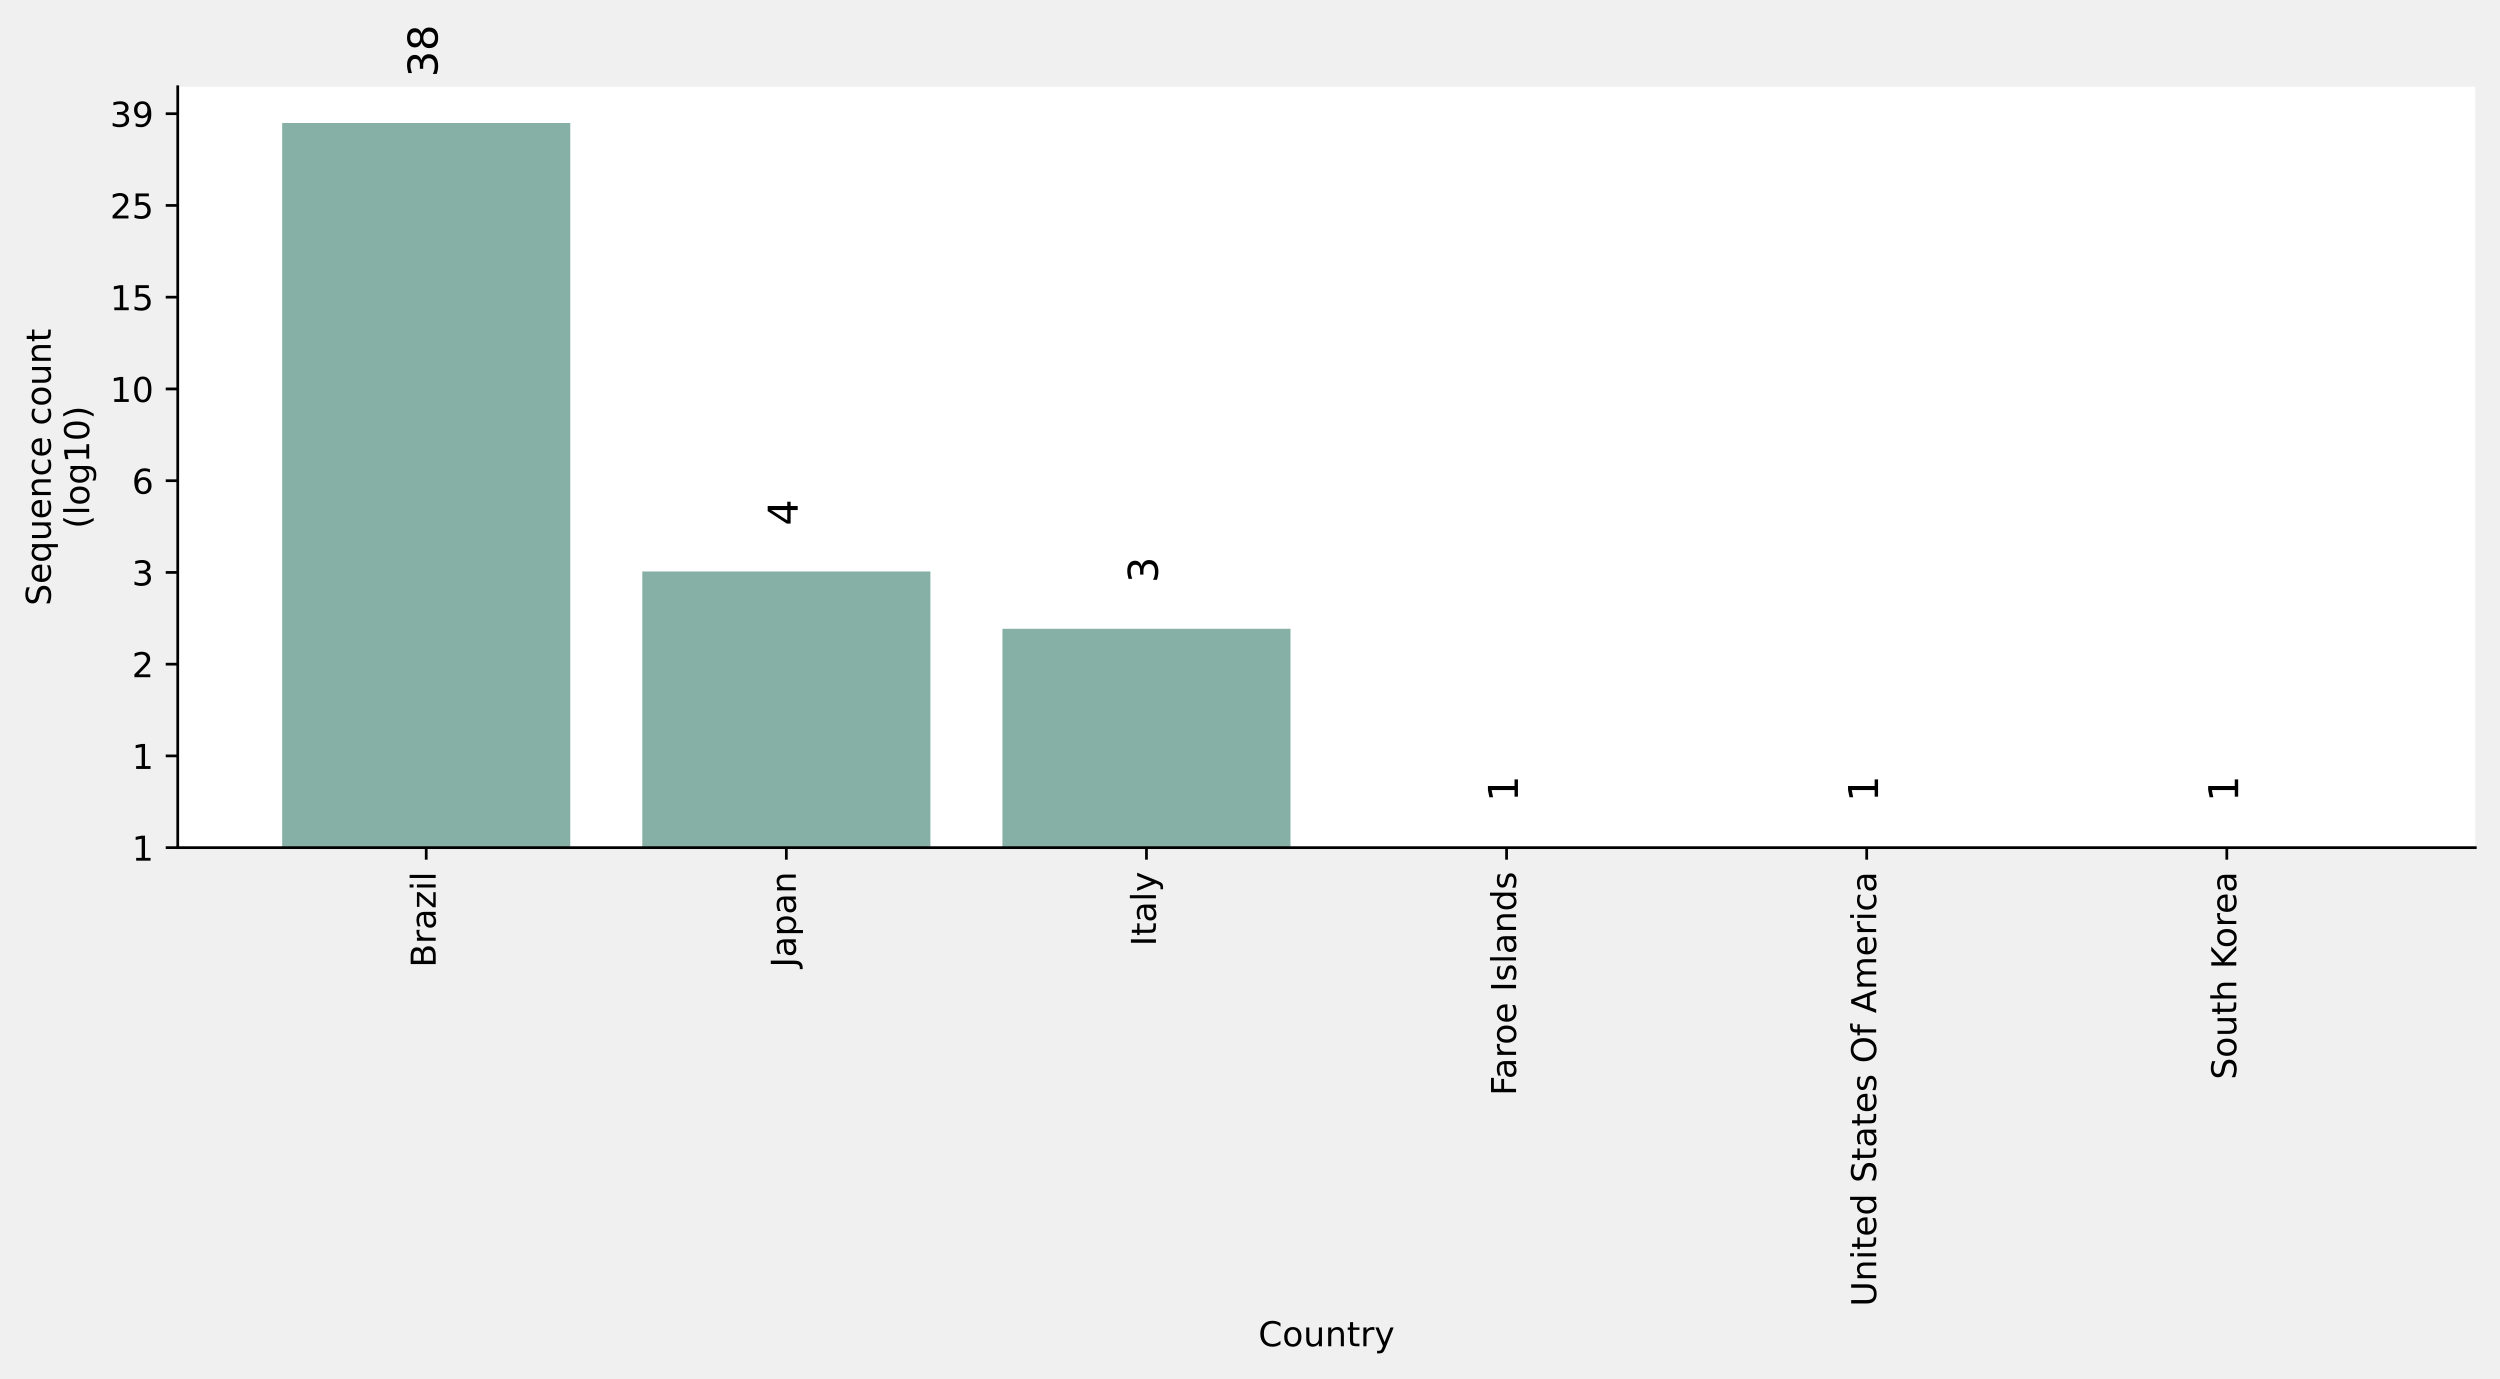
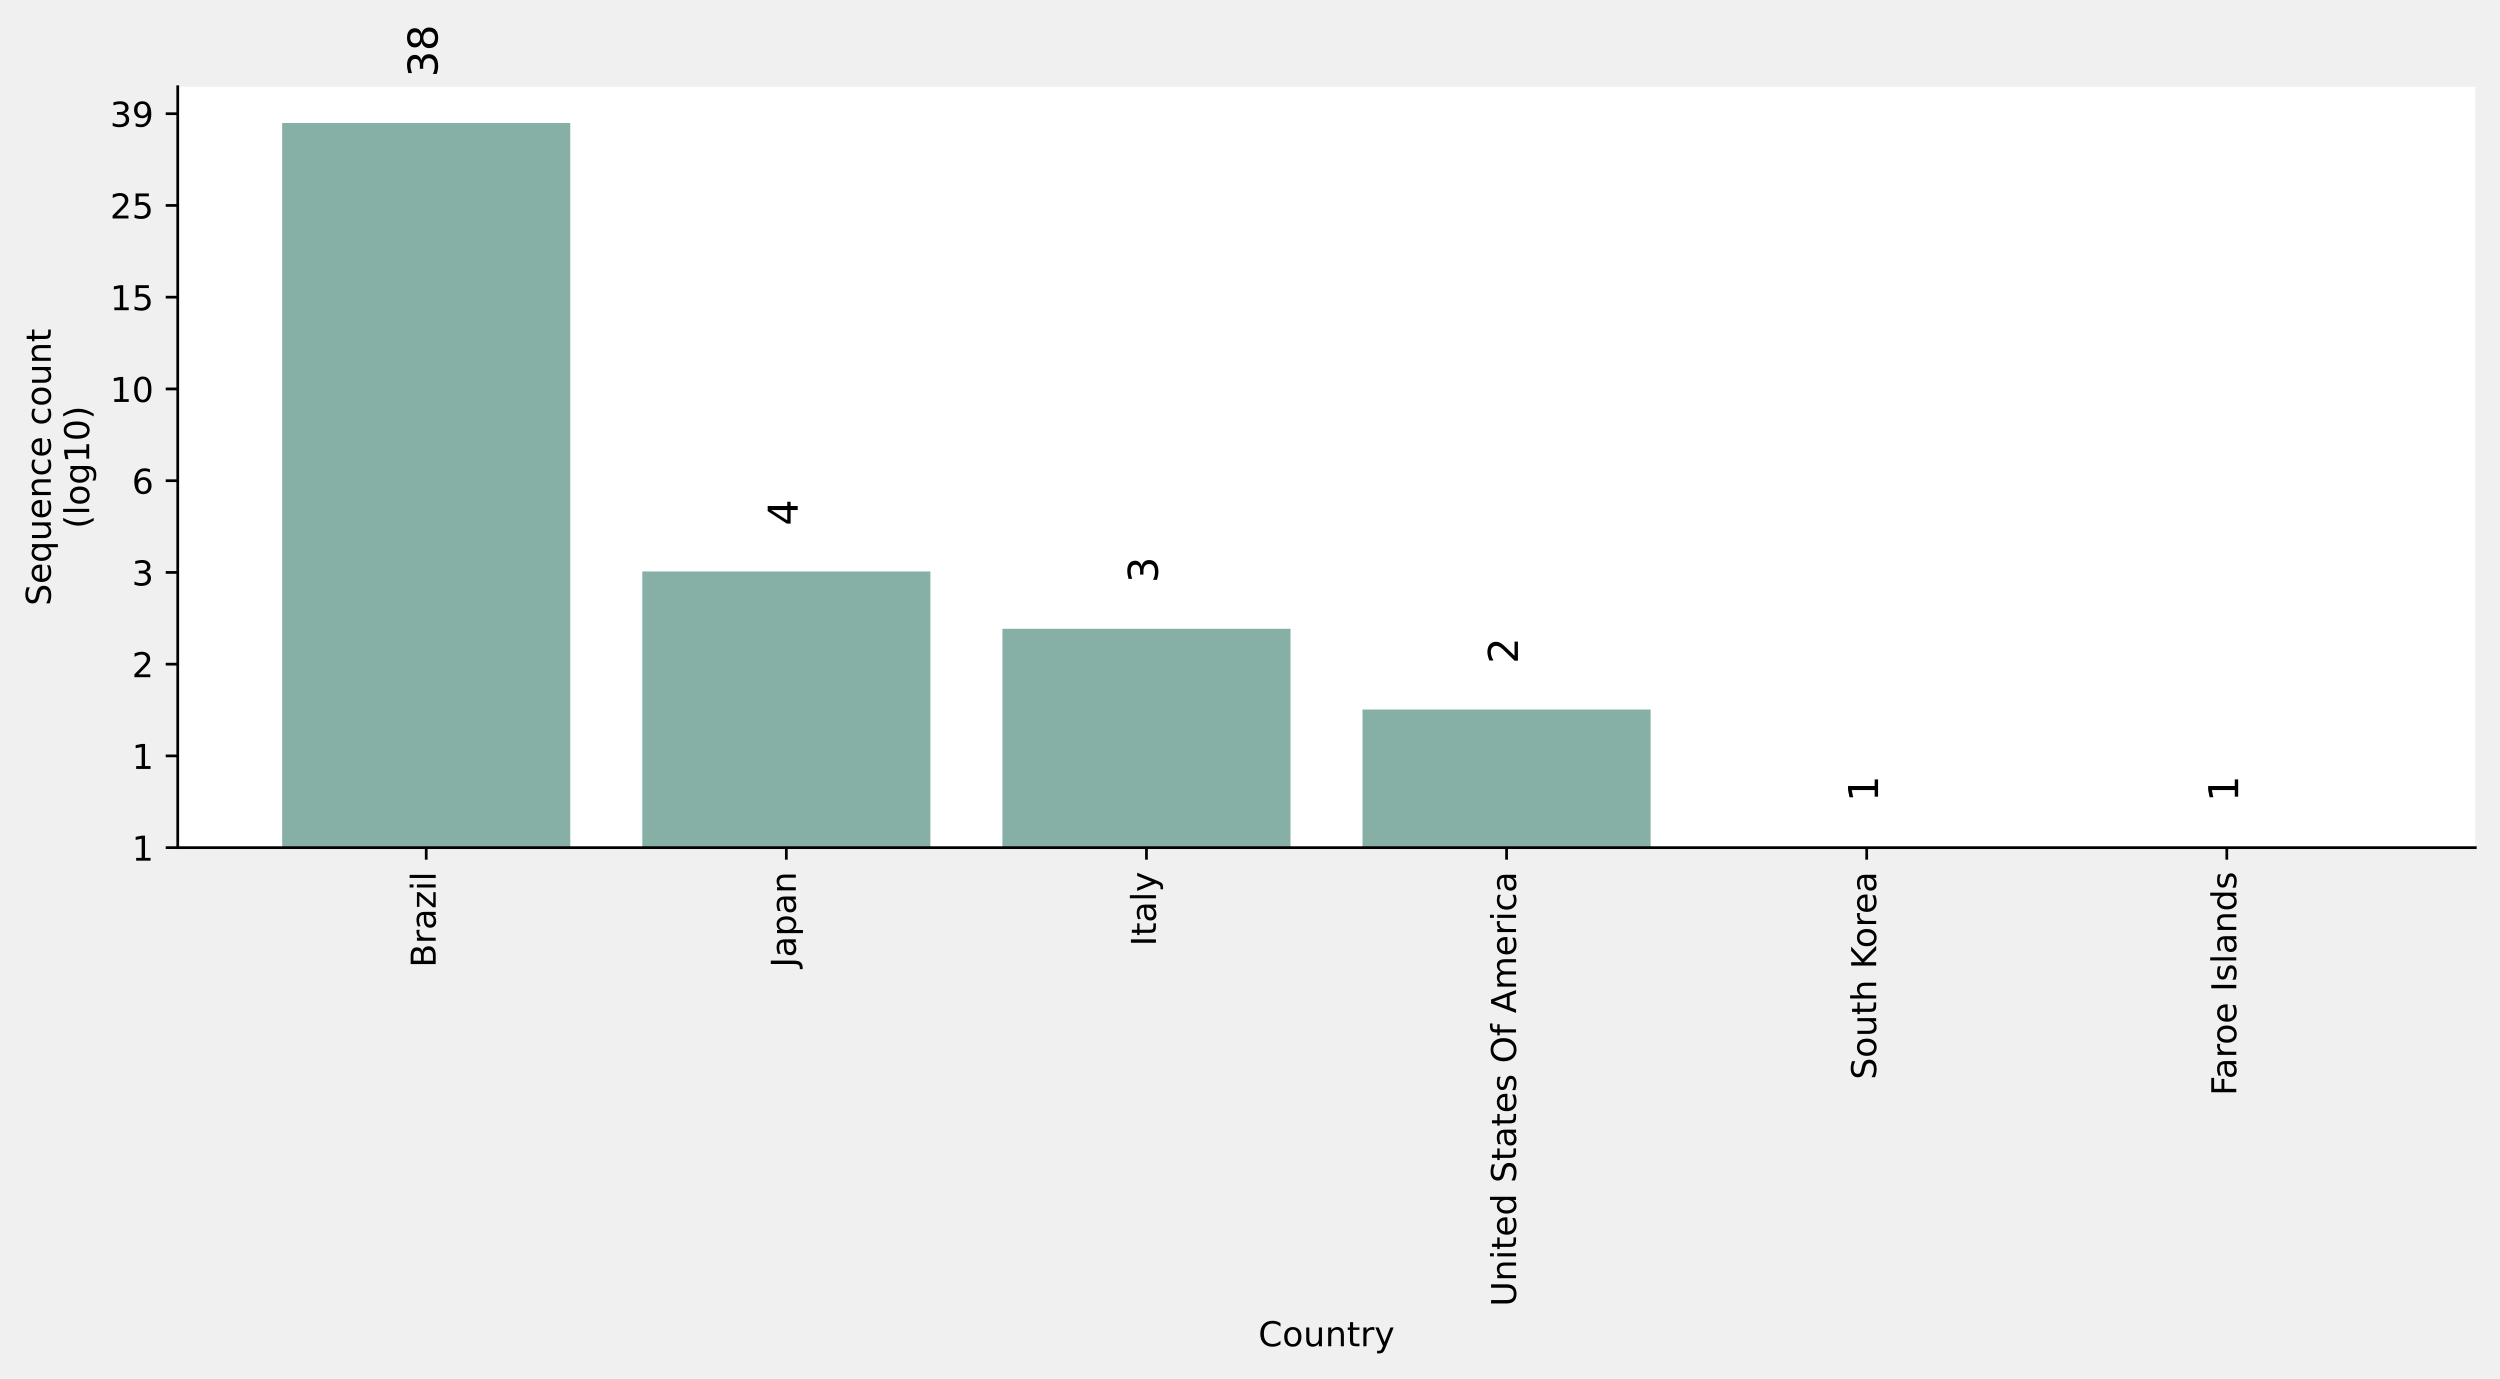
<svg xmlns="http://www.w3.org/2000/svg" xmlns:xlink="http://www.w3.org/1999/xlink" height="401.63pt" version="1.1" viewBox="0 0 728.601 401.63" width="728.601pt">
  <defs>
    <style type="text/css">*{stroke-linecap:butt;stroke-linejoin:round;}</style>
  </defs>
  <g id="figure_1">
    <g id="axes_1">
      <g id="patch_1">
        <path d="M 51.801 247.039  L 721.401 247.039  L 721.401 25.279  L 51.801 25.279  z " style="fill:#ffffff;" />
      </g>
      <g id="patch_2">
-         <path clip-path="url(#p642cc81b75)" d="M 82.237 247.039  L 166.2 247.039  L 166.2 35.839  L 82.237 35.839  z " style="fill:#86b0a6;" />
+         <path clip-path="url(#p81ade28721)" d="M 82.237 247.039  L 166.2 247.039  L 166.2 35.839  L 82.237 35.839  z " style="fill:#86b0a6;" />
      </g>
      <g id="patch_3">
-         <path clip-path="url(#p642cc81b75)" d="M 187.19 247.039  L 271.153 247.039  L 271.153 166.55  L 187.19 166.55  z " style="fill:#86b0a6;" />
+         <path clip-path="url(#p81ade28721)" d="M 187.19 247.039  L 271.153 247.039  L 271.153 166.55  L 187.19 166.55  z " style="fill:#86b0a6;" />
      </g>
      <g id="patch_4">
-         <path clip-path="url(#p642cc81b75)" d="M 292.143 247.039  L 376.106 247.039  L 376.106 183.253  L 292.143 183.253  z " style="fill:#86b0a6;" />
+         <path clip-path="url(#p81ade28721)" d="M 292.143 247.039  L 376.106 247.039  L 376.106 183.253  L 292.143 183.253  z " style="fill:#86b0a6;" />
      </g>
      <g id="patch_5">
-         <path clip-path="url(#p642cc81b75)" d="M 397.096 247.039  L 481.059 247.039  L 481.059 247.039  L 397.096 247.039  z " style="fill:#86b0a6;" />
+         <path clip-path="url(#p81ade28721)" d="M 397.096 247.039  L 481.059 247.039  L 481.059 206.794  L 397.096 206.794  z " style="fill:#86b0a6;" />
      </g>
      <g id="patch_6">
-         <path clip-path="url(#p642cc81b75)" d="M 502.049 247.039  L 586.012 247.039  L 586.012 247.039  L 502.049 247.039  z " style="fill:#86b0a6;" />
+         <path clip-path="url(#p81ade28721)" d="M 502.049 247.039  L 586.012 247.039  L 586.012 247.039  L 502.049 247.039  z " style="fill:#86b0a6;" />
      </g>
      <g id="patch_7">
-         <path clip-path="url(#p642cc81b75)" d="M 607.002 247.039  L 690.965 247.039  L 690.965 247.039  L 607.002 247.039  z " style="fill:#86b0a6;" />
+         <path clip-path="url(#p81ade28721)" d="M 607.002 247.039  L 690.965 247.039  L 690.965 247.039  L 607.002 247.039  z " style="fill:#86b0a6;" />
      </g>
      <g id="matplotlib.axis_1">
        <g id="xtick_1">
          <g id="line2d_1">
            <defs>
-               <path d="M 0 0  L 0 3.5  " id="m81df15a2c0" style="stroke:#000000;stroke-width:0.8;" />
+               <path d="M 0 0  L 0 3.5  " id="mc5166edd4f" style="stroke:#000000;stroke-width:0.8;" />
            </defs>
            <g>
-               <use style="stroke:#000000;stroke-width:0.8;" x="124.218" xlink:href="#m81df15a2c0" y="247.039" />
+               <use style="stroke:#000000;stroke-width:0.8;" x="124.218" xlink:href="#mc5166edd4f" y="247.039" />
            </g>
          </g>
          <g id="text_1">
            <g transform="translate(126.9779 281.9436)rotate(-90)scale(0.1 -0.1)">
              <defs>
                <path d="M 19.672 34.812  L 19.672 8.109  L 35.5 8.109  Q 43.453 8.109 47.281 11.406  Q 51.125 14.703 51.125 21.484  Q 51.125 28.328 47.281 31.562  Q 43.453 34.812 35.5 34.812  z M 19.672 64.797  L 19.672 42.828  L 34.281 42.828  Q 41.5 42.828 45.031 45.531  Q 48.578 48.25 48.578 53.812  Q 48.578 59.328 45.031 62.062  Q 41.5 64.797 34.281 64.797  z M 9.812 72.906  L 35.016 72.906  Q 46.297 72.906 52.391 68.219  Q 58.5 63.531 58.5 54.891  Q 58.5 48.188 55.375 44.234  Q 52.25 40.281 46.188 39.312  Q 53.469 37.75 57.5 32.781  Q 61.531 27.828 61.531 20.406  Q 61.531 10.641 54.891 5.312  Q 48.25 0 35.984 0  L 9.812 0  z " id="DejaVuSans-66" />
                <path d="M 41.109 46.297  Q 39.594 47.172 37.812 47.578  Q 36.031 48 33.891 48  Q 26.266 48 22.188 43.047  Q 18.109 38.094 18.109 28.812  L 18.109 0  L 9.078 0  L 9.078 54.688  L 18.109 54.688  L 18.109 46.188  Q 20.953 51.172 25.484 53.578  Q 30.031 56 36.531 56  Q 37.453 56 38.578 55.875  Q 39.703 55.766 41.062 55.516  z " id="DejaVuSans-114" />
                <path d="M 34.281 27.484  Q 23.391 27.484 19.188 25  Q 14.984 22.516 14.984 16.5  Q 14.984 11.719 18.141 8.906  Q 21.297 6.109 26.703 6.109  Q 34.188 6.109 38.703 11.406  Q 43.219 16.703 43.219 25.484  L 43.219 27.484  z M 52.203 31.203  L 52.203 0  L 43.219 0  L 43.219 8.297  Q 40.141 3.328 35.547 0.953  Q 30.953 -1.422 24.312 -1.422  Q 15.922 -1.422 10.953 3.297  Q 6 8.016 6 15.922  Q 6 25.141 12.172 29.828  Q 18.359 34.516 30.609 34.516  L 43.219 34.516  L 43.219 35.406  Q 43.219 41.609 39.141 45  Q 35.062 48.391 27.688 48.391  Q 23 48.391 18.547 47.266  Q 14.109 46.141 10.016 43.891  L 10.016 52.203  Q 14.938 54.109 19.578 55.047  Q 24.219 56 28.609 56  Q 40.484 56 46.344 49.844  Q 52.203 43.703 52.203 31.203  z " id="DejaVuSans-97" />
                <path d="M 5.516 54.688  L 48.188 54.688  L 48.188 46.484  L 14.406 7.172  L 48.188 7.172  L 48.188 0  L 4.297 0  L 4.297 8.203  L 38.094 47.516  L 5.516 47.516  z " id="DejaVuSans-122" />
                <path d="M 9.422 54.688  L 18.406 54.688  L 18.406 0  L 9.422 0  z M 9.422 75.984  L 18.406 75.984  L 18.406 64.594  L 9.422 64.594  z " id="DejaVuSans-105" />
                <path d="M 9.422 75.984  L 18.406 75.984  L 18.406 0  L 9.422 0  z " id="DejaVuSans-108" />
              </defs>
              <use xlink:href="#DejaVuSans-66" />
              <use x="68.604" xlink:href="#DejaVuSans-114" />
              <use x="109.717" xlink:href="#DejaVuSans-97" />
              <use x="170.996" xlink:href="#DejaVuSans-122" />
              <use x="223.486" xlink:href="#DejaVuSans-105" />
              <use x="251.27" xlink:href="#DejaVuSans-108" />
            </g>
          </g>
        </g>
        <g id="xtick_2">
          <g id="line2d_2">
            <g>
-               <use style="stroke:#000000;stroke-width:0.8;" x="229.171" xlink:href="#m81df15a2c0" y="247.039" />
+               <use style="stroke:#000000;stroke-width:0.8;" x="229.171" xlink:href="#mc5166edd4f" y="247.039" />
            </g>
          </g>
          <g id="text_2">
            <g transform="translate(231.9308 281.9311)rotate(-90)scale(0.1 -0.1)">
              <defs>
                <path d="M 9.812 72.906  L 19.672 72.906  L 19.672 5.078  Q 19.672 -8.109 14.672 -14.062  Q 9.672 -20.016 -1.422 -20.016  L -5.172 -20.016  L -5.172 -11.719  L -2.094 -11.719  Q 4.438 -11.719 7.125 -8.047  Q 9.812 -4.391 9.812 5.078  z " id="DejaVuSans-74" />
                <path d="M 18.109 8.203  L 18.109 -20.797  L 9.078 -20.797  L 9.078 54.688  L 18.109 54.688  L 18.109 46.391  Q 20.953 51.266 25.266 53.625  Q 29.594 56 35.594 56  Q 45.562 56 51.781 48.094  Q 58.016 40.188 58.016 27.297  Q 58.016 14.406 51.781 6.484  Q 45.562 -1.422 35.594 -1.422  Q 29.594 -1.422 25.266 0.953  Q 20.953 3.328 18.109 8.203  z M 48.688 27.297  Q 48.688 37.203 44.609 42.844  Q 40.531 48.484 33.406 48.484  Q 26.266 48.484 22.188 42.844  Q 18.109 37.203 18.109 27.297  Q 18.109 17.391 22.188 11.75  Q 26.266 6.109 33.406 6.109  Q 40.531 6.109 44.609 11.75  Q 48.688 17.391 48.688 27.297  z " id="DejaVuSans-112" />
                <path d="M 54.891 33.016  L 54.891 0  L 45.906 0  L 45.906 32.719  Q 45.906 40.484 42.875 44.328  Q 39.844 48.188 33.797 48.188  Q 26.516 48.188 22.312 43.547  Q 18.109 38.922 18.109 30.906  L 18.109 0  L 9.078 0  L 9.078 54.688  L 18.109 54.688  L 18.109 46.188  Q 21.344 51.125 25.703 53.562  Q 30.078 56 35.797 56  Q 45.219 56 50.047 50.172  Q 54.891 44.344 54.891 33.016  z " id="DejaVuSans-110" />
              </defs>
              <use xlink:href="#DejaVuSans-74" />
              <use x="29.492" xlink:href="#DejaVuSans-97" />
              <use x="90.771" xlink:href="#DejaVuSans-112" />
              <use x="154.248" xlink:href="#DejaVuSans-97" />
              <use x="215.527" xlink:href="#DejaVuSans-110" />
            </g>
          </g>
        </g>
        <g id="xtick_3">
          <g id="line2d_3">
            <g>
-               <use style="stroke:#000000;stroke-width:0.8;" x="334.124" xlink:href="#m81df15a2c0" y="247.039" />
+               <use style="stroke:#000000;stroke-width:0.8;" x="334.124" xlink:href="#mc5166edd4f" y="247.039" />
            </g>
          </g>
          <g id="text_3">
            <g transform="translate(336.8838 275.7342)rotate(-90)scale(0.1 -0.1)">
              <defs>
                <path d="M 9.812 72.906  L 19.672 72.906  L 19.672 0  L 9.812 0  z " id="DejaVuSans-73" />
                <path d="M 18.312 70.219  L 18.312 54.688  L 36.812 54.688  L 36.812 47.703  L 18.312 47.703  L 18.312 18.016  Q 18.312 11.328 20.141 9.422  Q 21.969 7.516 27.594 7.516  L 36.812 7.516  L 36.812 0  L 27.594 0  Q 17.188 0 13.234 3.875  Q 9.281 7.766 9.281 18.016  L 9.281 47.703  L 2.688 47.703  L 2.688 54.688  L 9.281 54.688  L 9.281 70.219  z " id="DejaVuSans-116" />
                <path d="M 32.172 -5.078  Q 28.375 -14.844 24.75 -17.812  Q 21.141 -20.797 15.094 -20.797  L 7.906 -20.797  L 7.906 -13.281  L 13.188 -13.281  Q 16.891 -13.281 18.938 -11.516  Q 21 -9.766 23.484 -3.219  L 25.094 0.875  L 2.984 54.688  L 12.5 54.688  L 29.594 11.922  L 46.688 54.688  L 56.203 54.688  z " id="DejaVuSans-121" />
              </defs>
              <use xlink:href="#DejaVuSans-73" />
              <use x="29.492" xlink:href="#DejaVuSans-116" />
              <use x="68.701" xlink:href="#DejaVuSans-97" />
              <use x="129.98" xlink:href="#DejaVuSans-108" />
              <use x="157.764" xlink:href="#DejaVuSans-121" />
            </g>
          </g>
        </g>
        <g id="xtick_4">
          <g id="line2d_4">
            <g>
-               <use style="stroke:#000000;stroke-width:0.8;" x="439.077" xlink:href="#m81df15a2c0" y="247.039" />
+               <use style="stroke:#000000;stroke-width:0.8;" x="439.077" xlink:href="#mc5166edd4f" y="247.039" />
            </g>
          </g>
          <g id="text_4">
-             <g transform="translate(441.8368 319.303)rotate(-90)scale(0.1 -0.1)">
-               <defs>
-                 <path d="M 9.812 72.906  L 51.703 72.906  L 51.703 64.594  L 19.672 64.594  L 19.672 43.109  L 48.578 43.109  L 48.578 34.812  L 19.672 34.812  L 19.672 0  L 9.812 0  z " id="DejaVuSans-70" />
-                 <path d="M 30.609 48.391  Q 23.391 48.391 19.188 42.75  Q 14.984 37.109 14.984 27.297  Q 14.984 17.484 19.156 11.844  Q 23.344 6.203 30.609 6.203  Q 37.797 6.203 41.984 11.859  Q 46.188 17.531 46.188 27.297  Q 46.188 37.016 41.984 42.703  Q 37.797 48.391 30.609 48.391  z M 30.609 56  Q 42.328 56 49.016 48.375  Q 55.719 40.766 55.719 27.297  Q 55.719 13.875 49.016 6.219  Q 42.328 -1.422 30.609 -1.422  Q 18.844 -1.422 12.172 6.219  Q 5.516 13.875 5.516 27.297  Q 5.516 40.766 12.172 48.375  Q 18.844 56 30.609 56  z " id="DejaVuSans-111" />
+             <g transform="translate(441.8368 380.7514)rotate(-90)scale(0.1 -0.1)">
+               <defs>
+                 <path d="M 8.688 72.906  L 18.609 72.906  L 18.609 28.609  Q 18.609 16.891 22.844 11.734  Q 27.094 6.594 36.625 6.594  Q 46.094 6.594 50.344 11.734  Q 54.594 16.891 54.594 28.609  L 54.594 72.906  L 64.5 72.906  L 64.5 27.391  Q 64.5 13.141 57.438 5.859  Q 50.391 -1.422 36.625 -1.422  Q 22.797 -1.422 15.734 5.859  Q 8.688 13.141 8.688 27.391  z " id="DejaVuSans-85" />
                <path d="M 56.203 29.594  L 56.203 25.203  L 14.891 25.203  Q 15.484 15.922 20.484 11.062  Q 25.484 6.203 34.422 6.203  Q 39.594 6.203 44.453 7.469  Q 49.312 8.734 54.109 11.281  L 54.109 2.781  Q 49.266 0.734 44.188 -0.344  Q 39.109 -1.422 33.891 -1.422  Q 20.797 -1.422 13.156 6.188  Q 5.516 13.812 5.516 26.812  Q 5.516 40.234 12.766 48.109  Q 20.016 56 32.328 56  Q 43.359 56 49.781 48.891  Q 56.203 41.797 56.203 29.594  z M 47.219 32.234  Q 47.125 39.594 43.094 43.984  Q 39.062 48.391 32.422 48.391  Q 24.906 48.391 20.391 44.141  Q 15.875 39.891 15.188 32.172  z " id="DejaVuSans-101" />
+                 <path d="M 45.406 46.391  L 45.406 75.984  L 54.391 75.984  L 54.391 0  L 45.406 0  L 45.406 8.203  Q 42.578 3.328 38.25 0.953  Q 33.938 -1.422 27.875 -1.422  Q 17.969 -1.422 11.734 6.484  Q 5.516 14.406 5.516 27.297  Q 5.516 40.188 11.734 48.094  Q 17.969 56 27.875 56  Q 33.938 56 38.25 53.625  Q 42.578 51.266 45.406 46.391  z M 14.797 27.297  Q 14.797 17.391 18.875 11.75  Q 22.953 6.109 30.078 6.109  Q 37.203 6.109 41.297 11.75  Q 45.406 17.391 45.406 27.297  Q 45.406 37.203 41.297 42.844  Q 37.203 48.484 30.078 48.484  Q 22.953 48.484 18.875 42.844  Q 14.797 37.203 14.797 27.297  z " id="DejaVuSans-100" />
                <path id="DejaVuSans-32" />
+                 <path d="M 53.516 70.516  L 53.516 60.891  Q 47.906 63.578 42.922 64.891  Q 37.938 66.219 33.297 66.219  Q 25.25 66.219 20.875 63.094  Q 16.5 59.969 16.5 54.203  Q 16.5 49.359 19.406 46.891  Q 22.312 44.438 30.422 42.922  L 36.375 41.703  Q 47.406 39.594 52.656 34.297  Q 57.906 29 57.906 20.125  Q 57.906 9.516 50.797 4.047  Q 43.703 -1.422 29.984 -1.422  Q 24.812 -1.422 18.969 -0.25  Q 13.141 0.922 6.891 3.219  L 6.891 13.375  Q 12.891 10.016 18.656 8.297  Q 24.422 6.594 29.984 6.594  Q 38.422 6.594 43.016 9.906  Q 47.609 13.234 47.609 19.391  Q 47.609 24.75 44.312 27.781  Q 41.016 30.812 33.5 32.328  L 27.484 33.5  Q 16.453 35.688 11.516 40.375  Q 6.594 45.062 6.594 53.422  Q 6.594 63.094 13.406 68.656  Q 20.219 74.219 32.172 74.219  Q 37.312 74.219 42.625 73.281  Q 47.953 72.359 53.516 70.516  z " id="DejaVuSans-83" />
                <path d="M 44.281 53.078  L 44.281 44.578  Q 40.484 46.531 36.375 47.5  Q 32.281 48.484 27.875 48.484  Q 21.188 48.484 17.844 46.438  Q 14.5 44.391 14.5 40.281  Q 14.5 37.156 16.891 35.375  Q 19.281 33.594 26.516 31.984  L 29.594 31.297  Q 39.156 29.25 43.188 25.516  Q 47.219 21.781 47.219 15.094  Q 47.219 7.469 41.188 3.016  Q 35.156 -1.422 24.609 -1.422  Q 20.219 -1.422 15.453 -0.562  Q 10.688 0.297 5.422 2  L 5.422 11.281  Q 10.406 8.688 15.234 7.391  Q 20.062 6.109 24.812 6.109  Q 31.156 6.109 34.562 8.281  Q 37.984 10.453 37.984 14.406  Q 37.984 18.062 35.516 20.016  Q 33.062 21.969 24.703 23.781  L 21.578 24.516  Q 13.234 26.266 9.516 29.906  Q 5.812 33.547 5.812 39.891  Q 5.812 47.609 11.281 51.797  Q 16.75 56 26.812 56  Q 31.781 56 36.172 55.266  Q 40.578 54.547 44.281 53.078  z " id="DejaVuSans-115" />
-                 <path d="M 45.406 46.391  L 45.406 75.984  L 54.391 75.984  L 54.391 0  L 45.406 0  L 45.406 8.203  Q 42.578 3.328 38.25 0.953  Q 33.938 -1.422 27.875 -1.422  Q 17.969 -1.422 11.734 6.484  Q 5.516 14.406 5.516 27.297  Q 5.516 40.188 11.734 48.094  Q 17.969 56 27.875 56  Q 33.938 56 38.25 53.625  Q 42.578 51.266 45.406 46.391  z M 14.797 27.297  Q 14.797 17.391 18.875 11.75  Q 22.953 6.109 30.078 6.109  Q 37.203 6.109 41.297 11.75  Q 45.406 17.391 45.406 27.297  Q 45.406 37.203 41.297 42.844  Q 37.203 48.484 30.078 48.484  Q 22.953 48.484 18.875 42.844  Q 14.797 37.203 14.797 27.297  z " id="DejaVuSans-100" />
-               </defs>
-               <use xlink:href="#DejaVuSans-70" />
-               <use x="48.395" xlink:href="#DejaVuSans-97" />
-               <use x="109.674" xlink:href="#DejaVuSans-114" />
-               <use x="148.537" xlink:href="#DejaVuSans-111" />
-               <use x="209.719" xlink:href="#DejaVuSans-101" />
-               <use x="271.242" xlink:href="#DejaVuSans-32" />
-               <use x="303.029" xlink:href="#DejaVuSans-73" />
-               <use x="332.521" xlink:href="#DejaVuSans-115" />
-               <use x="384.621" xlink:href="#DejaVuSans-108" />
-               <use x="412.404" xlink:href="#DejaVuSans-97" />
-               <use x="473.684" xlink:href="#DejaVuSans-110" />
-               <use x="537.062" xlink:href="#DejaVuSans-100" />
-               <use x="600.539" xlink:href="#DejaVuSans-115" />
-             </g>
-           </g>
-         </g>
-         <g id="xtick_5">
-           <g id="line2d_5">
-             <g>
-               <use style="stroke:#000000;stroke-width:0.8;" x="544.03" xlink:href="#m81df15a2c0" y="247.039" />
-             </g>
-           </g>
-           <g id="text_5">
-             <g transform="translate(546.7898 380.7514)rotate(-90)scale(0.1 -0.1)">
-               <defs>
-                 <path d="M 8.688 72.906  L 18.609 72.906  L 18.609 28.609  Q 18.609 16.891 22.844 11.734  Q 27.094 6.594 36.625 6.594  Q 46.094 6.594 50.344 11.734  Q 54.594 16.891 54.594 28.609  L 54.594 72.906  L 64.5 72.906  L 64.5 27.391  Q 64.5 13.141 57.438 5.859  Q 50.391 -1.422 36.625 -1.422  Q 22.797 -1.422 15.734 5.859  Q 8.688 13.141 8.688 27.391  z " id="DejaVuSans-85" />
-                 <path d="M 53.516 70.516  L 53.516 60.891  Q 47.906 63.578 42.922 64.891  Q 37.938 66.219 33.297 66.219  Q 25.25 66.219 20.875 63.094  Q 16.5 59.969 16.5 54.203  Q 16.5 49.359 19.406 46.891  Q 22.312 44.438 30.422 42.922  L 36.375 41.703  Q 47.406 39.594 52.656 34.297  Q 57.906 29 57.906 20.125  Q 57.906 9.516 50.797 4.047  Q 43.703 -1.422 29.984 -1.422  Q 24.812 -1.422 18.969 -0.25  Q 13.141 0.922 6.891 3.219  L 6.891 13.375  Q 12.891 10.016 18.656 8.297  Q 24.422 6.594 29.984 6.594  Q 38.422 6.594 43.016 9.906  Q 47.609 13.234 47.609 19.391  Q 47.609 24.75 44.312 27.781  Q 41.016 30.812 33.5 32.328  L 27.484 33.5  Q 16.453 35.688 11.516 40.375  Q 6.594 45.062 6.594 53.422  Q 6.594 63.094 13.406 68.656  Q 20.219 74.219 32.172 74.219  Q 37.312 74.219 42.625 73.281  Q 47.953 72.359 53.516 70.516  z " id="DejaVuSans-83" />
                <path d="M 39.406 66.219  Q 28.656 66.219 22.328 58.203  Q 16.016 50.203 16.016 36.375  Q 16.016 22.609 22.328 14.594  Q 28.656 6.594 39.406 6.594  Q 50.141 6.594 56.422 14.594  Q 62.703 22.609 62.703 36.375  Q 62.703 50.203 56.422 58.203  Q 50.141 66.219 39.406 66.219  z M 39.406 74.219  Q 54.734 74.219 63.906 63.938  Q 73.094 53.656 73.094 36.375  Q 73.094 19.141 63.906 8.859  Q 54.734 -1.422 39.406 -1.422  Q 24.031 -1.422 14.812 8.828  Q 5.609 19.094 5.609 36.375  Q 5.609 53.656 14.812 63.938  Q 24.031 74.219 39.406 74.219  z " id="DejaVuSans-79" />
                <path d="M 37.109 75.984  L 37.109 68.5  L 28.516 68.5  Q 23.688 68.5 21.797 66.547  Q 19.922 64.594 19.922 59.516  L 19.922 54.688  L 34.719 54.688  L 34.719 47.703  L 19.922 47.703  L 19.922 0  L 10.891 0  L 10.891 47.703  L 2.297 47.703  L 2.297 54.688  L 10.891 54.688  L 10.891 58.5  Q 10.891 67.625 15.141 71.797  Q 19.391 75.984 28.609 75.984  z " id="DejaVuSans-102" />
                <path d="M 34.188 63.188  L 20.797 26.906  L 47.609 26.906  z M 28.609 72.906  L 39.797 72.906  L 67.578 0  L 57.328 0  L 50.688 18.703  L 17.828 18.703  L 11.188 0  L 0.781 0  z " id="DejaVuSans-65" />
                <path d="M 52 44.188  Q 55.375 50.25 60.062 53.125  Q 64.75 56 71.094 56  Q 79.641 56 84.281 50.016  Q 88.922 44.047 88.922 33.016  L 88.922 0  L 79.891 0  L 79.891 32.719  Q 79.891 40.578 77.094 44.375  Q 74.312 48.188 68.609 48.188  Q 61.625 48.188 57.562 43.547  Q 53.516 38.922 53.516 30.906  L 53.516 0  L 44.484 0  L 44.484 32.719  Q 44.484 40.625 41.703 44.406  Q 38.922 48.188 33.109 48.188  Q 26.219 48.188 22.156 43.531  Q 18.109 38.875 18.109 30.906  L 18.109 0  L 9.078 0  L 9.078 54.688  L 18.109 54.688  L 18.109 46.188  Q 21.188 51.219 25.484 53.609  Q 29.781 56 35.688 56  Q 41.656 56 45.828 52.969  Q 50 49.953 52 44.188  z " id="DejaVuSans-109" />
                <path d="M 48.781 52.594  L 48.781 44.188  Q 44.969 46.297 41.141 47.344  Q 37.312 48.391 33.406 48.391  Q 24.656 48.391 19.812 42.844  Q 14.984 37.312 14.984 27.297  Q 14.984 17.281 19.812 11.734  Q 24.656 6.203 33.406 6.203  Q 37.312 6.203 41.141 7.25  Q 44.969 8.297 48.781 10.406  L 48.781 2.094  Q 45.016 0.344 40.984 -0.531  Q 36.969 -1.422 32.422 -1.422  Q 20.062 -1.422 12.781 6.344  Q 5.516 14.109 5.516 27.297  Q 5.516 40.672 12.859 48.328  Q 20.219 56 33.016 56  Q 37.156 56 41.109 55.141  Q 45.062 54.297 48.781 52.594  z " id="DejaVuSans-99" />
              </defs>
              <use xlink:href="#DejaVuSans-85" />
              <use x="73.193" xlink:href="#DejaVuSans-110" />
              <use x="136.572" xlink:href="#DejaVuSans-105" />
              <use x="164.355" xlink:href="#DejaVuSans-116" />
              <use x="203.564" xlink:href="#DejaVuSans-101" />
              <use x="265.088" xlink:href="#DejaVuSans-100" />
              <use x="328.564" xlink:href="#DejaVuSans-32" />
              <use x="360.352" xlink:href="#DejaVuSans-83" />
              <use x="423.828" xlink:href="#DejaVuSans-116" />
              <use x="463.037" xlink:href="#DejaVuSans-97" />
              <use x="524.316" xlink:href="#DejaVuSans-116" />
              <use x="563.525" xlink:href="#DejaVuSans-101" />
              <use x="625.049" xlink:href="#DejaVuSans-115" />
              <use x="677.148" xlink:href="#DejaVuSans-32" />
              <use x="708.936" xlink:href="#DejaVuSans-79" />
              <use x="787.646" xlink:href="#DejaVuSans-102" />
              <use x="822.852" xlink:href="#DejaVuSans-32" />
              <use x="854.639" xlink:href="#DejaVuSans-65" />
              <use x="923.047" xlink:href="#DejaVuSans-109" />
              <use x="1020.459" xlink:href="#DejaVuSans-101" />
              <use x="1081.982" xlink:href="#DejaVuSans-114" />
              <use x="1123.096" xlink:href="#DejaVuSans-105" />
              <use x="1150.879" xlink:href="#DejaVuSans-99" />
              <use x="1205.859" xlink:href="#DejaVuSans-97" />
            </g>
          </g>
        </g>
-         <g id="xtick_6">
-           <g id="line2d_6">
-             <g>
-               <use style="stroke:#000000;stroke-width:0.8;" x="648.983" xlink:href="#m81df15a2c0" y="247.039" />
-             </g>
-           </g>
-           <g id="text_6">
-             <g transform="translate(651.7428 314.6233)rotate(-90)scale(0.1 -0.1)">
-               <defs>
+         <g id="xtick_5">
+           <g id="line2d_5">
+             <g>
+               <use style="stroke:#000000;stroke-width:0.8;" x="544.03" xlink:href="#mc5166edd4f" y="247.039" />
+             </g>
+           </g>
+           <g id="text_5">
+             <g transform="translate(546.7898 314.6233)rotate(-90)scale(0.1 -0.1)">
+               <defs>
+                 <path d="M 30.609 48.391  Q 23.391 48.391 19.188 42.75  Q 14.984 37.109 14.984 27.297  Q 14.984 17.484 19.156 11.844  Q 23.344 6.203 30.609 6.203  Q 37.797 6.203 41.984 11.859  Q 46.188 17.531 46.188 27.297  Q 46.188 37.016 41.984 42.703  Q 37.797 48.391 30.609 48.391  z M 30.609 56  Q 42.328 56 49.016 48.375  Q 55.719 40.766 55.719 27.297  Q 55.719 13.875 49.016 6.219  Q 42.328 -1.422 30.609 -1.422  Q 18.844 -1.422 12.172 6.219  Q 5.516 13.875 5.516 27.297  Q 5.516 40.766 12.172 48.375  Q 18.844 56 30.609 56  z " id="DejaVuSans-111" />
                <path d="M 8.5 21.578  L 8.5 54.688  L 17.484 54.688  L 17.484 21.922  Q 17.484 14.156 20.5 10.266  Q 23.531 6.391 29.594 6.391  Q 36.859 6.391 41.078 11.031  Q 45.312 15.672 45.312 23.688  L 45.312 54.688  L 54.297 54.688  L 54.297 0  L 45.312 0  L 45.312 8.406  Q 42.047 3.422 37.719 1  Q 33.406 -1.422 27.688 -1.422  Q 18.266 -1.422 13.375 4.438  Q 8.5 10.297 8.5 21.578  z M 31.109 56  z " id="DejaVuSans-117" />
                <path d="M 54.891 33.016  L 54.891 0  L 45.906 0  L 45.906 32.719  Q 45.906 40.484 42.875 44.328  Q 39.844 48.188 33.797 48.188  Q 26.516 48.188 22.312 43.547  Q 18.109 38.922 18.109 30.906  L 18.109 0  L 9.078 0  L 9.078 75.984  L 18.109 75.984  L 18.109 46.188  Q 21.344 51.125 25.703 53.562  Q 30.078 56 35.797 56  Q 45.219 56 50.047 50.172  Q 54.891 44.344 54.891 33.016  z " id="DejaVuSans-104" />
                <path d="M 9.812 72.906  L 19.672 72.906  L 19.672 42.094  L 52.391 72.906  L 65.094 72.906  L 28.906 38.922  L 67.672 0  L 54.688 0  L 19.672 35.109  L 19.672 0  L 9.812 0  z " id="DejaVuSans-75" />
              </defs>
              <use xlink:href="#DejaVuSans-83" />
              <use x="63.477" xlink:href="#DejaVuSans-111" />
              <use x="124.658" xlink:href="#DejaVuSans-117" />
              <use x="188.037" xlink:href="#DejaVuSans-116" />
              <use x="227.246" xlink:href="#DejaVuSans-104" />
              <use x="290.625" xlink:href="#DejaVuSans-32" />
              <use x="322.412" xlink:href="#DejaVuSans-75" />
              <use x="382.988" xlink:href="#DejaVuSans-111" />
              <use x="444.17" xlink:href="#DejaVuSans-114" />
              <use x="483.033" xlink:href="#DejaVuSans-101" />
              <use x="544.557" xlink:href="#DejaVuSans-97" />
+             </g>
+           </g>
+         </g>
+         <g id="xtick_6">
+           <g id="line2d_6">
+             <g>
+               <use style="stroke:#000000;stroke-width:0.8;" x="648.983" xlink:href="#mc5166edd4f" y="247.039" />
+             </g>
+           </g>
+           <g id="text_6">
+             <g transform="translate(651.7428 319.303)rotate(-90)scale(0.1 -0.1)">
+               <defs>
+                 <path d="M 9.812 72.906  L 51.703 72.906  L 51.703 64.594  L 19.672 64.594  L 19.672 43.109  L 48.578 43.109  L 48.578 34.812  L 19.672 34.812  L 19.672 0  L 9.812 0  z " id="DejaVuSans-70" />
+               </defs>
+               <use xlink:href="#DejaVuSans-70" />
+               <use x="48.395" xlink:href="#DejaVuSans-97" />
+               <use x="109.674" xlink:href="#DejaVuSans-114" />
+               <use x="148.537" xlink:href="#DejaVuSans-111" />
+               <use x="209.719" xlink:href="#DejaVuSans-101" />
+               <use x="271.242" xlink:href="#DejaVuSans-32" />
+               <use x="303.029" xlink:href="#DejaVuSans-73" />
+               <use x="332.521" xlink:href="#DejaVuSans-115" />
+               <use x="384.621" xlink:href="#DejaVuSans-108" />
+               <use x="412.404" xlink:href="#DejaVuSans-97" />
+               <use x="473.684" xlink:href="#DejaVuSans-110" />
+               <use x="537.062" xlink:href="#DejaVuSans-100" />
+               <use x="600.539" xlink:href="#DejaVuSans-115" />
            </g>
          </g>
        </g>
        <g id="text_7">
          <g transform="translate(366.7377 392.3499)scale(0.1 -0.1)">
            <defs>
              <path d="M 64.406 67.281  L 64.406 56.891  Q 59.422 61.531 53.781 63.812  Q 48.141 66.109 41.797 66.109  Q 29.297 66.109 22.656 58.469  Q 16.016 50.828 16.016 36.375  Q 16.016 21.969 22.656 14.328  Q 29.297 6.688 41.797 6.688  Q 48.141 6.688 53.781 8.984  Q 59.422 11.281 64.406 15.922  L 64.406 5.609  Q 59.234 2.094 53.438 0.328  Q 47.656 -1.422 41.219 -1.422  Q 24.656 -1.422 15.125 8.703  Q 5.609 18.844 5.609 36.375  Q 5.609 53.953 15.125 64.078  Q 24.656 74.219 41.219 74.219  Q 47.75 74.219 53.531 72.484  Q 59.328 70.75 64.406 67.281  z " id="DejaVuSans-67" />
            </defs>
            <use xlink:href="#DejaVuSans-67" />
            <use x="69.824" xlink:href="#DejaVuSans-111" />
            <use x="131.006" xlink:href="#DejaVuSans-117" />
            <use x="194.385" xlink:href="#DejaVuSans-110" />
            <use x="257.764" xlink:href="#DejaVuSans-116" />
            <use x="296.973" xlink:href="#DejaVuSans-114" />
            <use x="338.086" xlink:href="#DejaVuSans-121" />
          </g>
        </g>
      </g>
      <g id="matplotlib.axis_2">
        <g id="ytick_1">
          <g id="line2d_7">
            <defs>
-               <path d="M 0 0  L -3.5 0  " id="m3b19212abe" style="stroke:#000000;stroke-width:0.8;" />
+               <path d="M 0 0  L -3.5 0  " id="mbc843cb239" style="stroke:#000000;stroke-width:0.8;" />
            </defs>
            <g>
-               <use style="stroke:#000000;stroke-width:0.8;" x="51.801" xlink:href="#m3b19212abe" y="247.039" />
+               <use style="stroke:#000000;stroke-width:0.8;" x="51.801" xlink:href="#mbc843cb239" y="247.039" />
            </g>
          </g>
          <g id="text_8">
            <g transform="translate(38.43844 250.8381)scale(0.1 -0.1)">
              <defs>
                <path d="M 12.406 8.297  L 28.516 8.297  L 28.516 63.922  L 10.984 60.406  L 10.984 69.391  L 28.422 72.906  L 38.281 72.906  L 38.281 8.297  L 54.391 8.297  L 54.391 0  L 12.406 0  z " id="DejaVuSans-49" />
              </defs>
              <use xlink:href="#DejaVuSans-49" />
            </g>
          </g>
        </g>
        <g id="ytick_2">
          <g id="line2d_8">
            <g>
-               <use style="stroke:#000000;stroke-width:0.8;" x="51.801" xlink:href="#m3b19212abe" y="220.301" />
+               <use style="stroke:#000000;stroke-width:0.8;" x="51.801" xlink:href="#mbc843cb239" y="220.301" />
            </g>
          </g>
          <g id="text_9">
            <g transform="translate(38.43844 224.1003)scale(0.1 -0.1)">
              <use xlink:href="#DejaVuSans-49" />
            </g>
          </g>
        </g>
        <g id="ytick_3">
          <g id="line2d_9">
            <g>
-               <use style="stroke:#000000;stroke-width:0.8;" x="51.801" xlink:href="#m3b19212abe" y="193.563" />
+               <use style="stroke:#000000;stroke-width:0.8;" x="51.801" xlink:href="#mbc843cb239" y="193.563" />
            </g>
          </g>
          <g id="text_10">
            <g transform="translate(38.43844 197.3625)scale(0.1 -0.1)">
              <defs>
                <path d="M 19.188 8.297  L 53.609 8.297  L 53.609 0  L 7.328 0  L 7.328 8.297  Q 12.938 14.109 22.625 23.891  Q 32.328 33.688 34.812 36.531  Q 39.547 41.844 41.422 45.531  Q 43.312 49.219 43.312 52.781  Q 43.312 58.594 39.234 62.25  Q 35.156 65.922 28.609 65.922  Q 23.969 65.922 18.812 64.312  Q 13.672 62.703 7.812 59.422  L 7.812 69.391  Q 13.766 71.781 18.938 73  Q 24.125 74.219 28.422 74.219  Q 39.75 74.219 46.484 68.547  Q 53.219 62.891 53.219 53.422  Q 53.219 48.922 51.531 44.891  Q 49.859 40.875 45.406 35.406  Q 44.188 33.984 37.641 27.219  Q 31.109 20.453 19.188 8.297  z " id="DejaVuSans-50" />
              </defs>
              <use xlink:href="#DejaVuSans-50" />
            </g>
          </g>
        </g>
        <g id="ytick_4">
          <g id="line2d_10">
            <g>
-               <use style="stroke:#000000;stroke-width:0.8;" x="51.801" xlink:href="#m3b19212abe" y="166.825" />
+               <use style="stroke:#000000;stroke-width:0.8;" x="51.801" xlink:href="#mbc843cb239" y="166.825" />
            </g>
          </g>
          <g id="text_11">
            <g transform="translate(38.43844 170.6246)scale(0.1 -0.1)">
              <defs>
                <path d="M 40.578 39.312  Q 47.656 37.797 51.625 33  Q 55.609 28.219 55.609 21.188  Q 55.609 10.406 48.188 4.484  Q 40.766 -1.422 27.094 -1.422  Q 22.516 -1.422 17.656 -0.516  Q 12.797 0.391 7.625 2.203  L 7.625 11.719  Q 11.719 9.328 16.594 8.109  Q 21.484 6.891 26.812 6.891  Q 36.078 6.891 40.938 10.547  Q 45.797 14.203 45.797 21.188  Q 45.797 27.641 41.281 31.266  Q 36.766 34.906 28.719 34.906  L 20.219 34.906  L 20.219 43.016  L 29.109 43.016  Q 36.375 43.016 40.234 45.922  Q 44.094 48.828 44.094 54.297  Q 44.094 59.906 40.109 62.906  Q 36.141 65.922 28.719 65.922  Q 24.656 65.922 20.016 65.031  Q 15.375 64.156 9.812 62.312  L 9.812 71.094  Q 15.438 72.656 20.344 73.438  Q 25.25 74.219 29.594 74.219  Q 40.828 74.219 47.359 69.109  Q 53.906 64.016 53.906 55.328  Q 53.906 49.266 50.438 45.094  Q 46.969 40.922 40.578 39.312  z " id="DejaVuSans-51" />
              </defs>
              <use xlink:href="#DejaVuSans-51" />
            </g>
          </g>
        </g>
        <g id="ytick_5">
          <g id="line2d_11">
            <g>
-               <use style="stroke:#000000;stroke-width:0.8;" x="51.801" xlink:href="#m3b19212abe" y="140.088" />
+               <use style="stroke:#000000;stroke-width:0.8;" x="51.801" xlink:href="#mbc843cb239" y="140.088" />
            </g>
          </g>
          <g id="text_12">
            <g transform="translate(38.43844 143.8868)scale(0.1 -0.1)">
              <defs>
                <path d="M 33.016 40.375  Q 26.375 40.375 22.484 35.828  Q 18.609 31.297 18.609 23.391  Q 18.609 15.531 22.484 10.953  Q 26.375 6.391 33.016 6.391  Q 39.656 6.391 43.531 10.953  Q 47.406 15.531 47.406 23.391  Q 47.406 31.297 43.531 35.828  Q 39.656 40.375 33.016 40.375  z M 52.594 71.297  L 52.594 62.312  Q 48.875 64.062 45.094 64.984  Q 41.312 65.922 37.594 65.922  Q 27.828 65.922 22.672 59.328  Q 17.531 52.734 16.797 39.406  Q 19.672 43.656 24.016 45.922  Q 28.375 48.188 33.594 48.188  Q 44.578 48.188 50.953 41.516  Q 57.328 34.859 57.328 23.391  Q 57.328 12.156 50.688 5.359  Q 44.047 -1.422 33.016 -1.422  Q 20.359 -1.422 13.672 8.266  Q 6.984 17.969 6.984 36.375  Q 6.984 53.656 15.188 63.938  Q 23.391 74.219 37.203 74.219  Q 40.922 74.219 44.703 73.484  Q 48.484 72.75 52.594 71.297  z " id="DejaVuSans-54" />
              </defs>
              <use xlink:href="#DejaVuSans-54" />
            </g>
          </g>
        </g>
        <g id="ytick_6">
          <g id="line2d_12">
            <g>
-               <use style="stroke:#000000;stroke-width:0.8;" x="51.801" xlink:href="#m3b19212abe" y="113.35" />
+               <use style="stroke:#000000;stroke-width:0.8;" x="51.801" xlink:href="#mbc843cb239" y="113.35" />
            </g>
          </g>
          <g id="text_13">
            <g transform="translate(32.07594 117.1489)scale(0.1 -0.1)">
              <defs>
                <path d="M 31.781 66.406  Q 24.172 66.406 20.328 58.906  Q 16.5 51.422 16.5 36.375  Q 16.5 21.391 20.328 13.891  Q 24.172 6.391 31.781 6.391  Q 39.453 6.391 43.281 13.891  Q 47.125 21.391 47.125 36.375  Q 47.125 51.422 43.281 58.906  Q 39.453 66.406 31.781 66.406  z M 31.781 74.219  Q 44.047 74.219 50.516 64.516  Q 56.984 54.828 56.984 36.375  Q 56.984 17.969 50.516 8.266  Q 44.047 -1.422 31.781 -1.422  Q 19.531 -1.422 13.062 8.266  Q 6.594 17.969 6.594 36.375  Q 6.594 54.828 13.062 64.516  Q 19.531 74.219 31.781 74.219  z " id="DejaVuSans-48" />
              </defs>
              <use xlink:href="#DejaVuSans-49" />
              <use x="63.623" xlink:href="#DejaVuSans-48" />
            </g>
          </g>
        </g>
        <g id="ytick_7">
          <g id="line2d_13">
            <g>
-               <use style="stroke:#000000;stroke-width:0.8;" x="51.801" xlink:href="#m3b19212abe" y="86.612" />
+               <use style="stroke:#000000;stroke-width:0.8;" x="51.801" xlink:href="#mbc843cb239" y="86.612" />
            </g>
          </g>
          <g id="text_14">
            <g transform="translate(32.07594 90.4111)scale(0.1 -0.1)">
              <defs>
                <path d="M 10.797 72.906  L 49.516 72.906  L 49.516 64.594  L 19.828 64.594  L 19.828 46.734  Q 21.969 47.469 24.109 47.828  Q 26.266 48.188 28.422 48.188  Q 40.625 48.188 47.75 41.5  Q 54.891 34.812 54.891 23.391  Q 54.891 11.625 47.562 5.094  Q 40.234 -1.422 26.906 -1.422  Q 22.312 -1.422 17.547 -0.641  Q 12.797 0.141 7.719 1.703  L 7.719 11.625  Q 12.109 9.234 16.797 8.062  Q 21.484 6.891 26.703 6.891  Q 35.156 6.891 40.078 11.328  Q 45.016 15.766 45.016 23.391  Q 45.016 31 40.078 35.438  Q 35.156 39.891 26.703 39.891  Q 22.75 39.891 18.812 39.016  Q 14.891 38.141 10.797 36.281  z " id="DejaVuSans-53" />
              </defs>
              <use xlink:href="#DejaVuSans-49" />
              <use x="63.623" xlink:href="#DejaVuSans-53" />
            </g>
          </g>
        </g>
        <g id="ytick_8">
          <g id="line2d_14">
            <g>
-               <use style="stroke:#000000;stroke-width:0.8;" x="51.801" xlink:href="#m3b19212abe" y="59.874" />
+               <use style="stroke:#000000;stroke-width:0.8;" x="51.801" xlink:href="#mbc843cb239" y="59.874" />
            </g>
          </g>
          <g id="text_15">
            <g transform="translate(32.07594 63.67326)scale(0.1 -0.1)">
              <use xlink:href="#DejaVuSans-50" />
              <use x="63.623" xlink:href="#DejaVuSans-53" />
            </g>
          </g>
        </g>
        <g id="ytick_9">
          <g id="line2d_15">
            <g>
-               <use style="stroke:#000000;stroke-width:0.8;" x="51.801" xlink:href="#m3b19212abe" y="33.136" />
+               <use style="stroke:#000000;stroke-width:0.8;" x="51.801" xlink:href="#mbc843cb239" y="33.136" />
            </g>
          </g>
          <g id="text_16">
            <g transform="translate(32.07594 36.93542)scale(0.1 -0.1)">
              <defs>
                <path d="M 10.984 1.516  L 10.984 10.5  Q 14.703 8.734 18.5 7.812  Q 22.312 6.891 25.984 6.891  Q 35.75 6.891 40.891 13.453  Q 46.047 20.016 46.781 33.406  Q 43.953 29.203 39.594 26.953  Q 35.25 24.703 29.984 24.703  Q 19.047 24.703 12.672 31.312  Q 6.297 37.938 6.297 49.422  Q 6.297 60.641 12.938 67.422  Q 19.578 74.219 30.609 74.219  Q 43.266 74.219 49.922 64.516  Q 56.594 54.828 56.594 36.375  Q 56.594 19.141 48.406 8.859  Q 40.234 -1.422 26.422 -1.422  Q 22.703 -1.422 18.891 -0.688  Q 15.094 0.047 10.984 1.516  z M 30.609 32.422  Q 37.25 32.422 41.125 36.953  Q 45.016 41.5 45.016 49.422  Q 45.016 57.281 41.125 61.844  Q 37.25 66.406 30.609 66.406  Q 23.969 66.406 20.094 61.844  Q 16.219 57.281 16.219 49.422  Q 16.219 41.5 20.094 36.953  Q 23.969 32.422 30.609 32.422  z " id="DejaVuSans-57" />
              </defs>
              <use xlink:href="#DejaVuSans-51" />
              <use x="63.623" xlink:href="#DejaVuSans-57" />
            </g>
          </g>
        </g>
        <g id="text_17">
          <g transform="translate(14.79844 176.5191)rotate(-90)scale(0.1 -0.1)">
            <defs>
              <path d="M 14.797 27.297  Q 14.797 17.391 18.875 11.75  Q 22.953 6.109 30.078 6.109  Q 37.203 6.109 41.297 11.75  Q 45.406 17.391 45.406 27.297  Q 45.406 37.203 41.297 42.844  Q 37.203 48.484 30.078 48.484  Q 22.953 48.484 18.875 42.844  Q 14.797 37.203 14.797 27.297  z M 45.406 8.203  Q 42.578 3.328 38.25 0.953  Q 33.938 -1.422 27.875 -1.422  Q 17.969 -1.422 11.734 6.484  Q 5.516 14.406 5.516 27.297  Q 5.516 40.188 11.734 48.094  Q 17.969 56 27.875 56  Q 33.938 56 38.25 53.625  Q 42.578 51.266 45.406 46.391  L 45.406 54.688  L 54.391 54.688  L 54.391 -20.797  L 45.406 -20.797  z " id="DejaVuSans-113" />
            </defs>
            <use xlink:href="#DejaVuSans-83" />
            <use x="63.477" xlink:href="#DejaVuSans-101" />
            <use x="125" xlink:href="#DejaVuSans-113" />
            <use x="188.477" xlink:href="#DejaVuSans-117" />
            <use x="251.855" xlink:href="#DejaVuSans-101" />
            <use x="313.379" xlink:href="#DejaVuSans-110" />
            <use x="376.758" xlink:href="#DejaVuSans-99" />
            <use x="431.738" xlink:href="#DejaVuSans-101" />
            <use x="493.262" xlink:href="#DejaVuSans-32" />
            <use x="525.049" xlink:href="#DejaVuSans-99" />
            <use x="580.029" xlink:href="#DejaVuSans-111" />
            <use x="641.211" xlink:href="#DejaVuSans-117" />
            <use x="704.59" xlink:href="#DejaVuSans-110" />
            <use x="767.969" xlink:href="#DejaVuSans-116" />
          </g>
          <g transform="translate(25.99625 154.0456)rotate(-90)scale(0.1 -0.1)">
            <defs>
              <path d="M 31 75.875  Q 24.469 64.656 21.281 53.656  Q 18.109 42.672 18.109 31.391  Q 18.109 20.125 21.312 9.062  Q 24.516 -2 31 -13.188  L 23.188 -13.188  Q 15.875 -1.703 12.234 9.375  Q 8.594 20.453 8.594 31.391  Q 8.594 42.281 12.203 53.312  Q 15.828 64.359 23.188 75.875  z " id="DejaVuSans-40" />
              <path d="M 45.406 27.984  Q 45.406 37.75 41.375 43.109  Q 37.359 48.484 30.078 48.484  Q 22.859 48.484 18.828 43.109  Q 14.797 37.75 14.797 27.984  Q 14.797 18.266 18.828 12.891  Q 22.859 7.516 30.078 7.516  Q 37.359 7.516 41.375 12.891  Q 45.406 18.266 45.406 27.984  z M 54.391 6.781  Q 54.391 -7.172 48.188 -13.984  Q 42 -20.797 29.203 -20.797  Q 24.469 -20.797 20.266 -20.094  Q 16.062 -19.391 12.109 -17.922  L 12.109 -9.188  Q 16.062 -11.328 19.922 -12.344  Q 23.781 -13.375 27.781 -13.375  Q 36.625 -13.375 41.016 -8.766  Q 45.406 -4.156 45.406 5.172  L 45.406 9.625  Q 42.625 4.781 38.281 2.391  Q 33.938 0 27.875 0  Q 17.828 0 11.672 7.656  Q 5.516 15.328 5.516 27.984  Q 5.516 40.672 11.672 48.328  Q 17.828 56 27.875 56  Q 33.938 56 38.281 53.609  Q 42.625 51.219 45.406 46.391  L 45.406 54.688  L 54.391 54.688  z " id="DejaVuSans-103" />
              <path d="M 8.016 75.875  L 15.828 75.875  Q 23.141 64.359 26.781 53.312  Q 30.422 42.281 30.422 31.391  Q 30.422 20.453 26.781 9.375  Q 23.141 -1.703 15.828 -13.188  L 8.016 -13.188  Q 14.5 -2 17.703 9.062  Q 20.906 20.125 20.906 31.391  Q 20.906 42.672 17.703 53.656  Q 14.5 64.656 8.016 75.875  z " id="DejaVuSans-41" />
            </defs>
            <use xlink:href="#DejaVuSans-40" />
            <use x="39.014" xlink:href="#DejaVuSans-108" />
            <use x="66.797" xlink:href="#DejaVuSans-111" />
            <use x="127.979" xlink:href="#DejaVuSans-103" />
            <use x="191.455" xlink:href="#DejaVuSans-49" />
            <use x="255.078" xlink:href="#DejaVuSans-48" />
            <use x="318.701" xlink:href="#DejaVuSans-41" />
          </g>
        </g>
      </g>
      <g id="patch_8">
        <path d="M 51.801 247.039  L 51.801 25.279  " style="fill:none;stroke:#000000;stroke-linecap:square;stroke-linejoin:miter;stroke-width:0.8;" />
      </g>
      <g id="patch_9">
        <path d="M 51.801 247.039  L 721.401 247.039  " style="fill:none;stroke:#000000;stroke-linecap:square;stroke-linejoin:miter;stroke-width:0.8;" />
      </g>
      <g id="text_18">
        <g transform="translate(127.5297 22.47)rotate(-90)scale(0.12 -0.12)">
          <defs>
            <path d="M 31.781 34.625  Q 24.75 34.625 20.719 30.859  Q 16.703 27.094 16.703 20.516  Q 16.703 13.922 20.719 10.156  Q 24.75 6.391 31.781 6.391  Q 38.812 6.391 42.859 10.172  Q 46.922 13.969 46.922 20.516  Q 46.922 27.094 42.891 30.859  Q 38.875 34.625 31.781 34.625  z M 21.922 38.812  Q 15.578 40.375 12.031 44.719  Q 8.5 49.078 8.5 55.328  Q 8.5 64.062 14.719 69.141  Q 20.953 74.219 31.781 74.219  Q 42.672 74.219 48.875 69.141  Q 55.078 64.062 55.078 55.328  Q 55.078 49.078 51.531 44.719  Q 48 40.375 41.703 38.812  Q 48.828 37.156 52.797 32.312  Q 56.781 27.484 56.781 20.516  Q 56.781 9.906 50.312 4.234  Q 43.844 -1.422 31.781 -1.422  Q 19.734 -1.422 13.25 4.234  Q 6.781 9.906 6.781 20.516  Q 6.781 27.484 10.781 32.312  Q 14.797 37.156 21.922 38.812  z M 18.312 54.391  Q 18.312 48.734 21.844 45.562  Q 25.391 42.391 31.781 42.391  Q 38.141 42.391 41.719 45.562  Q 45.312 48.734 45.312 54.391  Q 45.312 60.062 41.719 63.234  Q 38.141 66.406 31.781 66.406  Q 25.391 66.406 21.844 63.234  Q 18.312 60.062 18.312 54.391  z " id="DejaVuSans-56" />
          </defs>
          <use xlink:href="#DejaVuSans-51" />
          <use x="63.623" xlink:href="#DejaVuSans-56" />
        </g>
      </g>
      <g id="text_19">
        <g transform="translate(232.4827 153.1811)rotate(-90)scale(0.12 -0.12)">
          <defs>
            <path d="M 37.797 64.312  L 12.891 25.391  L 37.797 25.391  z M 35.203 72.906  L 47.609 72.906  L 47.609 25.391  L 58.016 25.391  L 58.016 17.188  L 47.609 17.188  L 47.609 0  L 37.797 0  L 37.797 17.188  L 4.891 17.188  L 4.891 26.703  z " id="DejaVuSans-52" />
          </defs>
          <use xlink:href="#DejaVuSans-52" />
        </g>
      </g>
      <g id="text_20">
        <g transform="translate(337.4357 169.884)rotate(-90)scale(0.12 -0.12)">
          <use xlink:href="#DejaVuSans-51" />
        </g>
      </g>
      <g id="text_21">
-         <g transform="translate(442.3887 233.67)rotate(-90)scale(0.12 -0.12)">
-           <use xlink:href="#DejaVuSans-49" />
+         <g transform="translate(442.3887 193.4255)rotate(-90)scale(0.12 -0.12)">
+           <use xlink:href="#DejaVuSans-50" />
        </g>
      </g>
      <g id="text_22">
        <g transform="translate(547.3417 233.67)rotate(-90)scale(0.12 -0.12)">
          <use xlink:href="#DejaVuSans-49" />
        </g>
      </g>
      <g id="text_23">
        <g transform="translate(652.2946 233.67)rotate(-90)scale(0.12 -0.12)">
          <use xlink:href="#DejaVuSans-49" />
        </g>
      </g>
    </g>
  </g>
  <defs>
-     <clipPath id="p642cc81b75">
+     <clipPath id="p81ade28721">
      <rect height="221.76" width="669.6" x="51.801" y="25.279" />
    </clipPath>
  </defs>
</svg>
